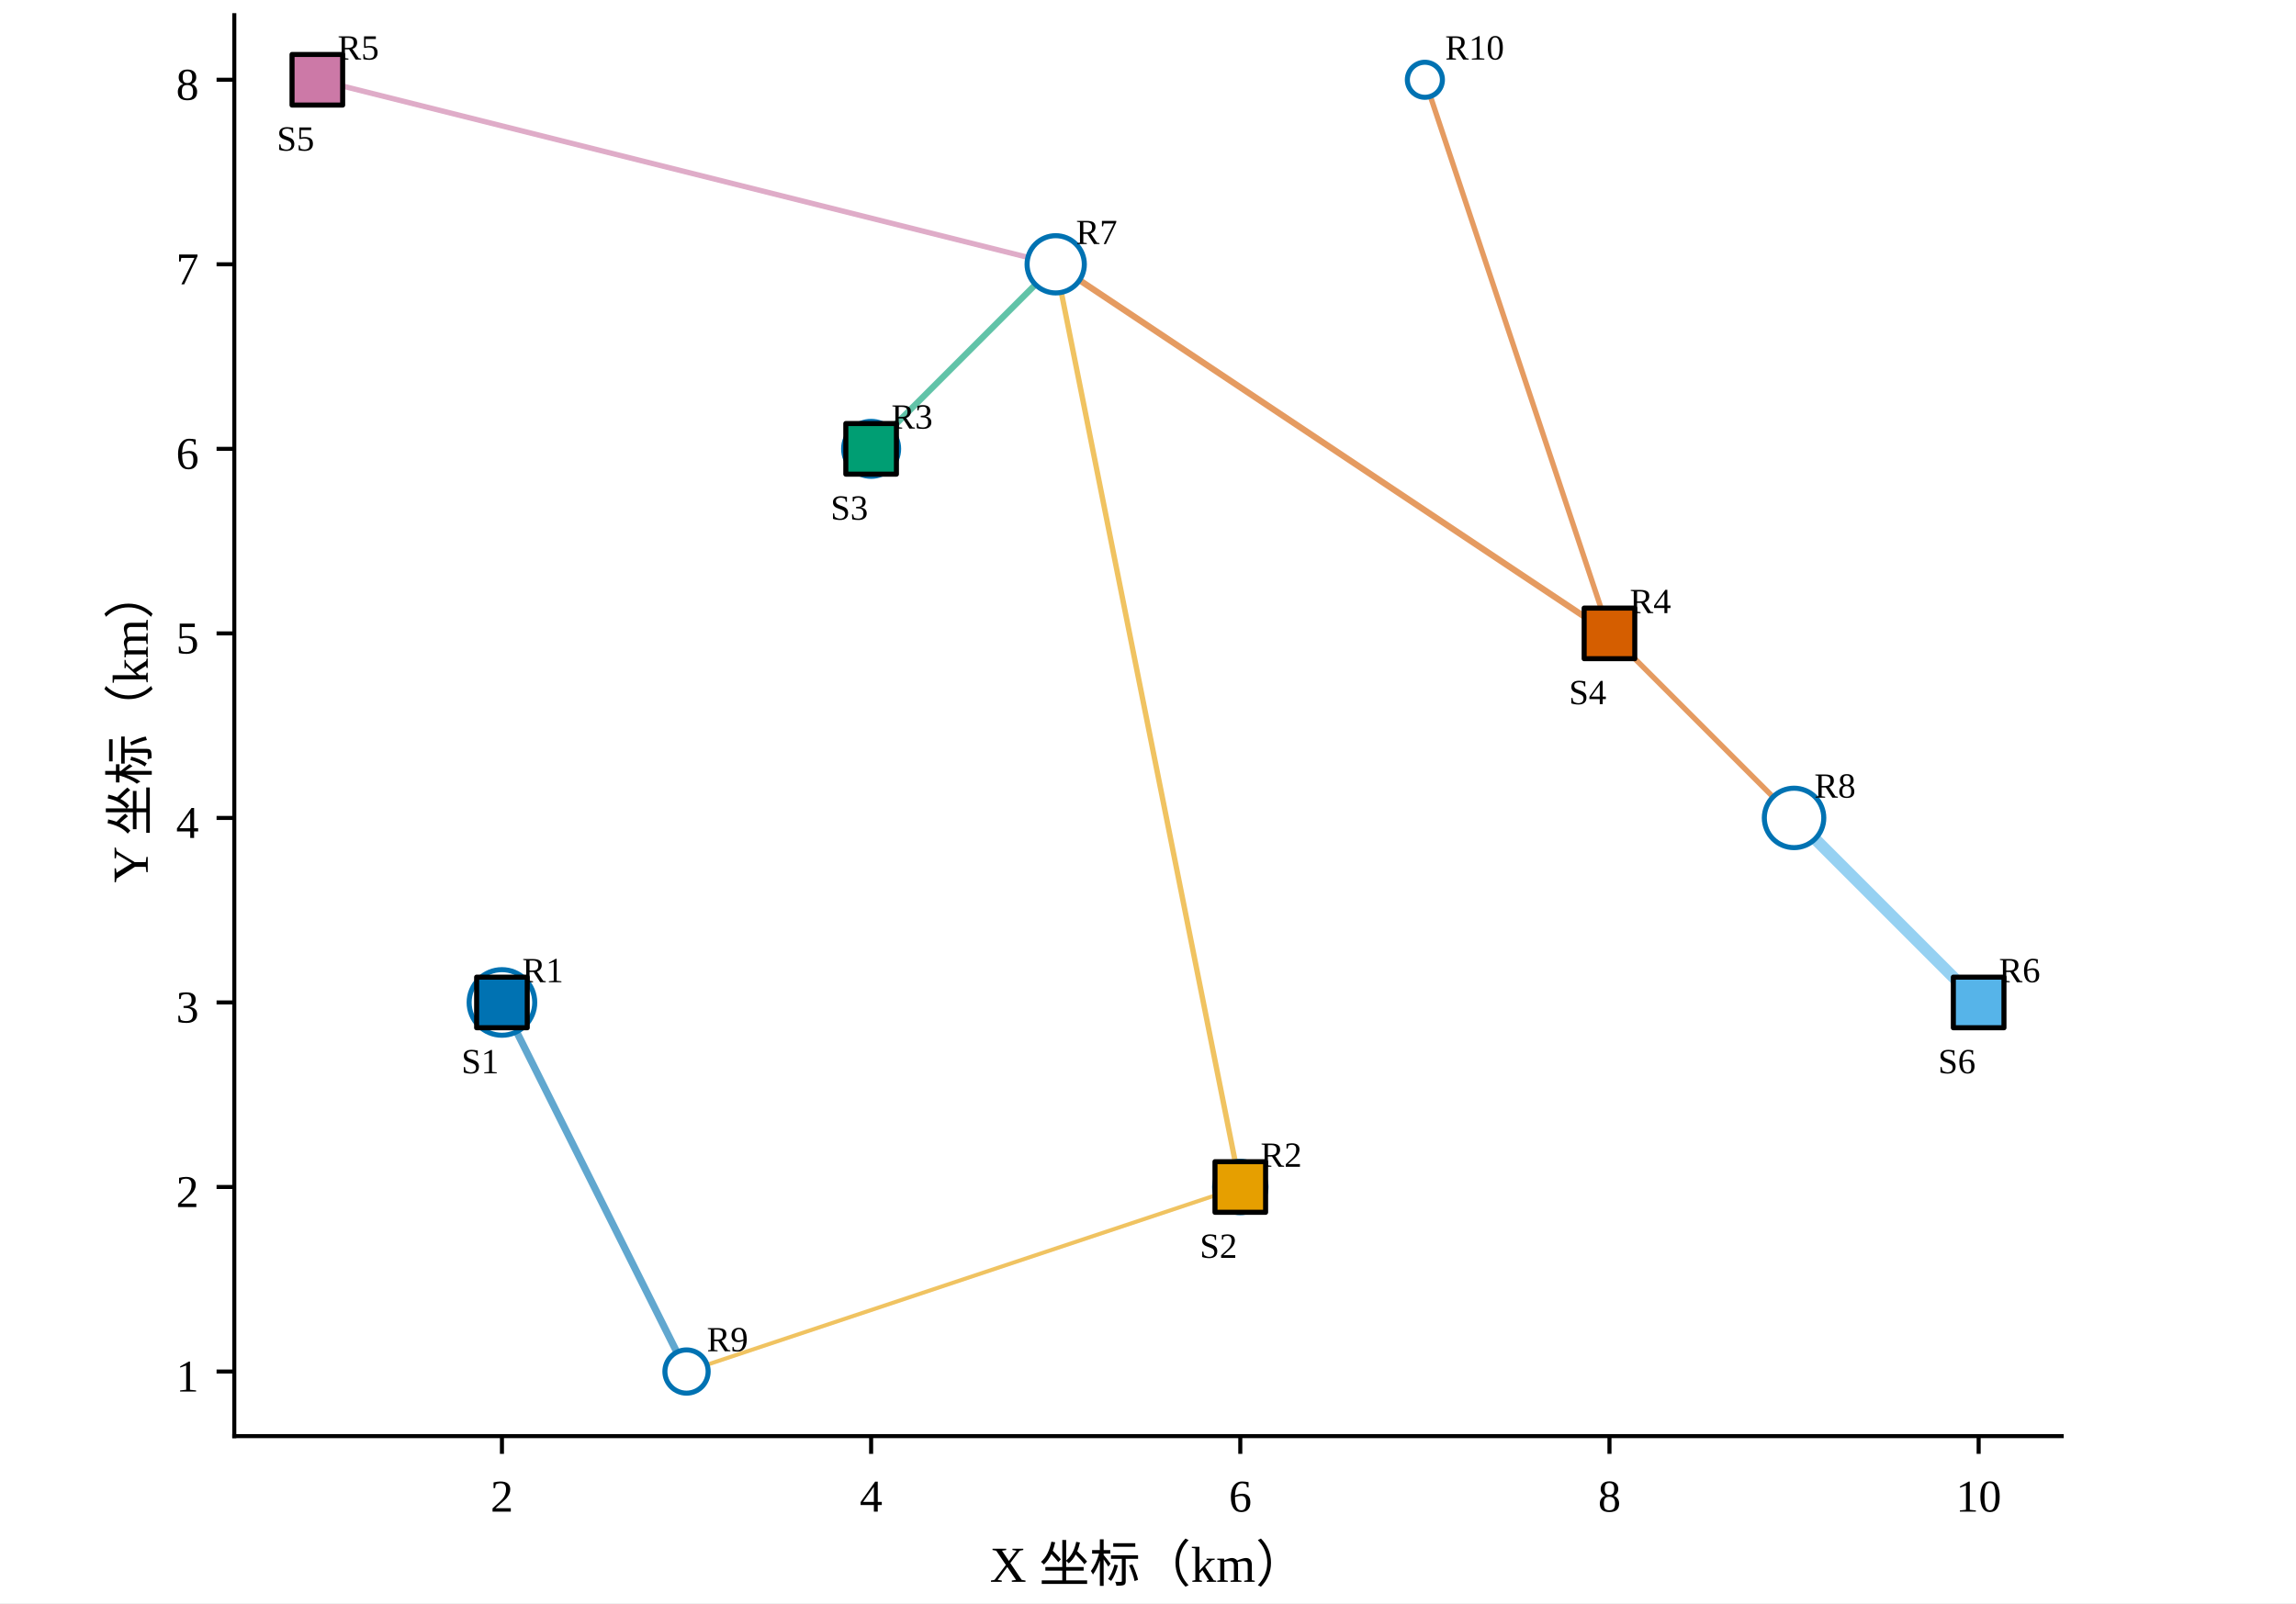
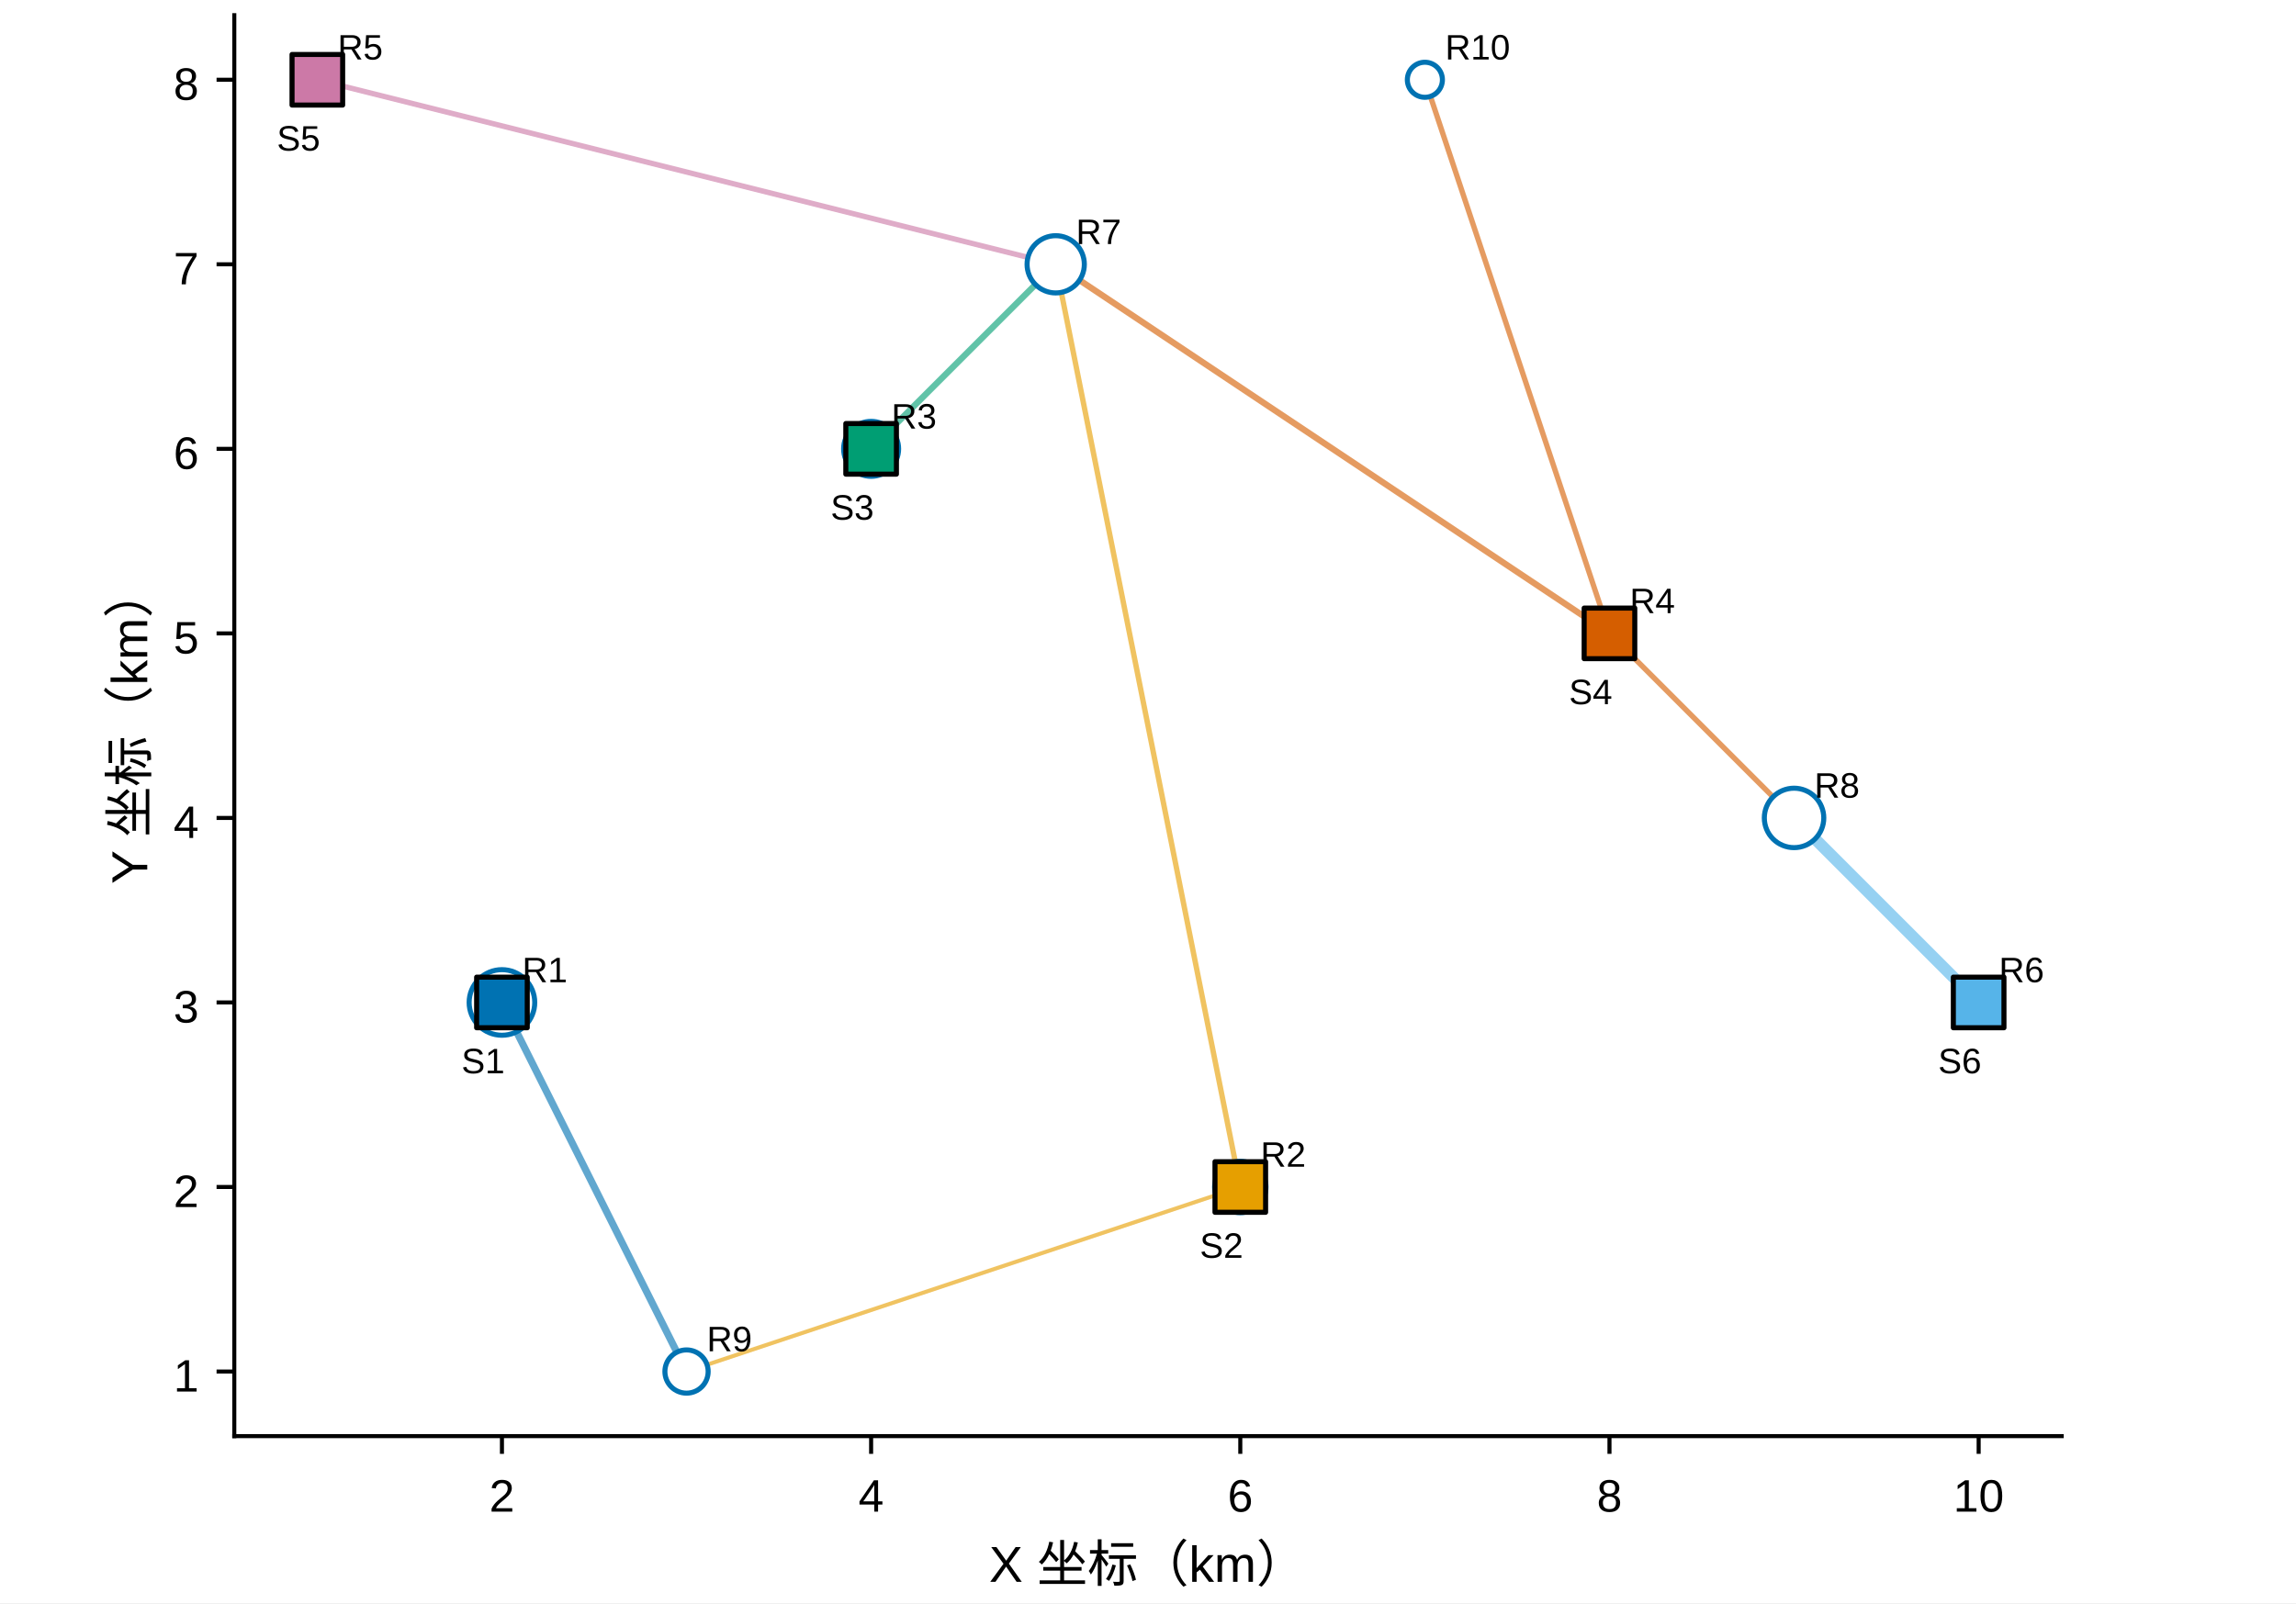
<svg xmlns="http://www.w3.org/2000/svg" xmlns:xlink="http://www.w3.org/1999/xlink" width="453.6pt" height="316.8pt" viewBox="0 0 453.6 316.8" version="1.1">
  <defs>
    <style type="text/css">*{stroke-linejoin: round; stroke-linecap: butt}</style>
  </defs>
  <g id="figure_1">
    <g id="patch_1">
-       <path d="M 0 316.8  L 453.6 316.8  L 453.6 0  L 0 0  z " style="fill: #ffffff" />
+       <path d="M 0 316.8 L 453.6 316.8 L 453.6 0 L 0 0 z " style="fill: #ffffff" />
    </g>
    <g id="axes_1">
      <g id="patch_2">
-         <path d="M 46.286 283.8  L 407.314 283.8  L 407.314 3  L 46.286 3  z " style="fill: #ffffff" />
+         <path d="M 46.286 283.8 L 407.314 283.8 L 407.314 3 L 46.286 3 z " style="fill: #ffffff" />
      </g>
      <g id="line2d_1">
-         <path d="M 99.164 198.101  L 99.164 198.101  " clip-path="url(#p0b78edf48e)" style="fill: none; stroke: #0072b2; stroke-opacity: 0.62; stroke-width: 3.22; stroke-linecap: square" />
+         <path d="M 99.164 198.101 L 99.164 198.101 " clip-path="url(#pc60d28d479)" style="fill: none; stroke: #0072b2; stroke-opacity: 0.62; stroke-width: 3.22; stroke-linecap: square" />
      </g>
      <g id="line2d_2">
-         <path d="M 245.034 234.569  L 245.034 234.569  " clip-path="url(#p0b78edf48e)" style="fill: none; stroke: #e69f00; stroke-opacity: 0.62; stroke-width: 2.05; stroke-linecap: square" />
+         <path d="M 245.034 234.569 L 245.034 234.569 " clip-path="url(#pc60d28d479)" style="fill: none; stroke: #e69f00; stroke-opacity: 0.62; stroke-width: 2.05; stroke-linecap: square" />
      </g>
      <g id="line2d_3">
-         <path d="M 172.099 88.699  L 172.099 88.699  " clip-path="url(#p0b78edf48e)" style="fill: none; stroke: #009e73; stroke-opacity: 0.62; stroke-width: 2.32; stroke-linecap: square" />
+         <path d="M 172.099 88.699 L 172.099 88.699 " clip-path="url(#pc60d28d479)" style="fill: none; stroke: #009e73; stroke-opacity: 0.62; stroke-width: 2.32; stroke-linecap: square" />
      </g>
      <g id="line2d_4">
-         <path d="M 317.969 125.166  L 317.969 125.166  " clip-path="url(#p0b78edf48e)" style="fill: none; stroke: #d55e00; stroke-opacity: 0.62; stroke-width: 1.6; stroke-linecap: square" />
+         <path d="M 317.969 125.166 L 317.969 125.166 " clip-path="url(#pc60d28d479)" style="fill: none; stroke: #d55e00; stroke-opacity: 0.62; stroke-width: 1.6; stroke-linecap: square" />
      </g>
      <g id="line2d_5">
-         <path d="M 62.696 15.764  L 62.696 15.764  " clip-path="url(#p0b78edf48e)" style="fill: none; stroke: #cc79a7; stroke-opacity: 0.62; stroke-width: 1.42; stroke-linecap: square" />
+         <path d="M 62.696 15.764 L 62.696 15.764 " clip-path="url(#pc60d28d479)" style="fill: none; stroke: #cc79a7; stroke-opacity: 0.62; stroke-width: 1.42; stroke-linecap: square" />
      </g>
      <g id="line2d_6">
-         <path d="M 390.904 198.101  L 390.904 198.101  " clip-path="url(#p0b78edf48e)" style="fill: none; stroke: #56b4e9; stroke-opacity: 0.62; stroke-width: 1.24; stroke-linecap: square" />
+         <path d="M 390.904 198.101 L 390.904 198.101 " clip-path="url(#pc60d28d479)" style="fill: none; stroke: #56b4e9; stroke-opacity: 0.62; stroke-width: 1.24; stroke-linecap: square" />
      </g>
      <g id="line2d_7">
-         <path d="M 208.566 52.231  L 245.034 234.569  " clip-path="url(#p0b78edf48e)" style="fill: none; stroke: #e69f00; stroke-opacity: 0.62; stroke-width: 1.06; stroke-linecap: square" />
+         <path d="M 208.566 52.231 L 245.034 234.569 " clip-path="url(#pc60d28d479)" style="fill: none; stroke: #e69f00; stroke-opacity: 0.62; stroke-width: 1.06; stroke-linecap: square" />
      </g>
      <g id="line2d_8">
-         <path d="M 208.566 52.231  L 172.099 88.699  " clip-path="url(#p0b78edf48e)" style="fill: none; stroke: #009e73; stroke-opacity: 0.62; stroke-width: 1.24; stroke-linecap: square" />
+         <path d="M 208.566 52.231 L 172.099 88.699 " clip-path="url(#pc60d28d479)" style="fill: none; stroke: #009e73; stroke-opacity: 0.62; stroke-width: 1.24; stroke-linecap: square" />
      </g>
      <g id="line2d_9">
-         <path d="M 208.566 52.231  L 317.969 125.166  " clip-path="url(#p0b78edf48e)" style="fill: none; stroke: #d55e00; stroke-opacity: 0.62; stroke-width: 1.24; stroke-linecap: square" />
+         <path d="M 208.566 52.231 L 317.969 125.166 " clip-path="url(#pc60d28d479)" style="fill: none; stroke: #d55e00; stroke-opacity: 0.62; stroke-width: 1.24; stroke-linecap: square" />
      </g>
      <g id="line2d_10">
-         <path d="M 208.566 52.231  L 62.696 15.764  " clip-path="url(#p0b78edf48e)" style="fill: none; stroke: #cc79a7; stroke-opacity: 0.62; stroke-width: 1.06; stroke-linecap: square" />
+         <path d="M 208.566 52.231 L 62.696 15.764 " clip-path="url(#pc60d28d479)" style="fill: none; stroke: #cc79a7; stroke-opacity: 0.62; stroke-width: 1.06; stroke-linecap: square" />
      </g>
      <g id="line2d_11">
-         <path d="M 354.436 161.634  L 317.969 125.166  " clip-path="url(#p0b78edf48e)" style="fill: none; stroke: #d55e00; stroke-opacity: 0.62; stroke-width: 1.06; stroke-linecap: square" />
+         <path d="M 354.436 161.634 L 317.969 125.166 " clip-path="url(#pc60d28d479)" style="fill: none; stroke: #d55e00; stroke-opacity: 0.62; stroke-width: 1.06; stroke-linecap: square" />
      </g>
      <g id="line2d_12">
-         <path d="M 354.436 161.634  L 390.904 198.101  " clip-path="url(#p0b78edf48e)" style="fill: none; stroke: #56b4e9; stroke-opacity: 0.62; stroke-width: 2.32; stroke-linecap: square" />
+         <path d="M 354.436 161.634 L 390.904 198.101 " clip-path="url(#pc60d28d479)" style="fill: none; stroke: #56b4e9; stroke-opacity: 0.62; stroke-width: 2.32; stroke-linecap: square" />
      </g>
      <g id="line2d_13">
-         <path d="M 135.631 271.036  L 99.164 198.101  " clip-path="url(#p0b78edf48e)" style="fill: none; stroke: #0072b2; stroke-opacity: 0.62; stroke-width: 1.42; stroke-linecap: square" />
+         <path d="M 135.631 271.036 L 99.164 198.101 " clip-path="url(#pc60d28d479)" style="fill: none; stroke: #0072b2; stroke-opacity: 0.62; stroke-width: 1.42; stroke-linecap: square" />
      </g>
      <g id="line2d_14">
-         <path d="M 135.631 271.036  L 245.034 234.569  " clip-path="url(#p0b78edf48e)" style="fill: none; stroke: #e69f00; stroke-opacity: 0.62; stroke-width: 0.79; stroke-linecap: square" />
+         <path d="M 135.631 271.036 L 245.034 234.569 " clip-path="url(#pc60d28d479)" style="fill: none; stroke: #e69f00; stroke-opacity: 0.62; stroke-width: 0.79; stroke-linecap: square" />
      </g>
      <g id="line2d_15">
-         <path d="M 281.501 15.764  L 317.969 125.166  " clip-path="url(#p0b78edf48e)" style="fill: none; stroke: #d55e00; stroke-opacity: 0.62; stroke-width: 1.06; stroke-linecap: square" />
+         <path d="M 281.501 15.764 L 317.969 125.166 " clip-path="url(#pc60d28d479)" style="fill: none; stroke: #d55e00; stroke-opacity: 0.62; stroke-width: 1.06; stroke-linecap: square" />
      </g>
      <g id="matplotlib.axis_1">
        <g id="xtick_1">
          <g id="line2d_16">
            <defs>
-               <path id="maab7c94662" d="M 0 0  L 0 3.5  " style="stroke: #000000; stroke-width: 0.8" />
+               <path id="m81594c91bd" d="M 0 0 L 0 3.5 " style="stroke: #000000; stroke-width: 0.8" />
            </defs>
            <g>
-               <use xlink:href="#maab7c94662" x="99.164" y="283.8" style="stroke: #000000; stroke-width: 0.8" />
+               <use xlink:href="#m81594c91bd" x="99.164" y="283.8" style="stroke: #000000; stroke-width: 0.8" />
            </g>
          </g>
          <g id="text_1">
-             <text style="font-size: 9px; font-family: 'Noto Serif SC', 'Times New Roman', 'Times', 'DejaVu Serif', serif; text-anchor: middle" x="99.164" y="298.72" transform="rotate(-0 99.16385 298.7198)">2</text>
+             <text style="font-size: 9px; font-family: 'Noto Sans SC', 'Arial', 'Helvetica', 'DejaVu Sans', sans-serif; text-anchor: middle" x="99.164" y="298.72" transform="rotate(-0 99.16385 298.7198)">2</text>
          </g>
        </g>
        <g id="xtick_2">
          <g id="line2d_17">
            <g>
-               <use xlink:href="#maab7c94662" x="172.099" y="283.8" style="stroke: #000000; stroke-width: 0.8" />
+               <use xlink:href="#m81594c91bd" x="172.099" y="283.8" style="stroke: #000000; stroke-width: 0.8" />
            </g>
          </g>
          <g id="text_2">
-             <text style="font-size: 9px; font-family: 'Noto Serif SC', 'Times New Roman', 'Times', 'DejaVu Serif', serif; text-anchor: middle" x="172.099" y="298.72" transform="rotate(-0 172.0988 298.7198)">4</text>
+             <text style="font-size: 9px; font-family: 'Noto Sans SC', 'Arial', 'Helvetica', 'DejaVu Sans', sans-serif; text-anchor: middle" x="172.099" y="298.72" transform="rotate(-0 172.0988 298.7198)">4</text>
          </g>
        </g>
        <g id="xtick_3">
          <g id="line2d_18">
            <g>
-               <use xlink:href="#maab7c94662" x="245.034" y="283.8" style="stroke: #000000; stroke-width: 0.8" />
+               <use xlink:href="#m81594c91bd" x="245.034" y="283.8" style="stroke: #000000; stroke-width: 0.8" />
            </g>
          </g>
          <g id="text_3">
-             <text style="font-size: 9px; font-family: 'Noto Serif SC', 'Times New Roman', 'Times', 'DejaVu Serif', serif; text-anchor: middle" x="245.034" y="298.72" transform="rotate(-0 245.0337 298.7198)">6</text>
+             <text style="font-size: 9px; font-family: 'Noto Sans SC', 'Arial', 'Helvetica', 'DejaVu Sans', sans-serif; text-anchor: middle" x="245.034" y="298.72" transform="rotate(-0 245.0337 298.7198)">6</text>
          </g>
        </g>
        <g id="xtick_4">
          <g id="line2d_19">
            <g>
-               <use xlink:href="#maab7c94662" x="317.969" y="283.8" style="stroke: #000000; stroke-width: 0.8" />
+               <use xlink:href="#m81594c91bd" x="317.969" y="283.8" style="stroke: #000000; stroke-width: 0.8" />
            </g>
          </g>
          <g id="text_4">
-             <text style="font-size: 9px; font-family: 'Noto Serif SC', 'Times New Roman', 'Times', 'DejaVu Serif', serif; text-anchor: middle" x="317.969" y="298.72" transform="rotate(-0 317.9687 298.7198)">8</text>
+             <text style="font-size: 9px; font-family: 'Noto Sans SC', 'Arial', 'Helvetica', 'DejaVu Sans', sans-serif; text-anchor: middle" x="317.969" y="298.72" transform="rotate(-0 317.9687 298.7198)">8</text>
          </g>
        </g>
        <g id="xtick_5">
          <g id="line2d_20">
            <g>
-               <use xlink:href="#maab7c94662" x="390.904" y="283.8" style="stroke: #000000; stroke-width: 0.8" />
+               <use xlink:href="#m81594c91bd" x="390.904" y="283.8" style="stroke: #000000; stroke-width: 0.8" />
            </g>
          </g>
          <g id="text_5">
-             <text style="font-size: 9px; font-family: 'Noto Serif SC', 'Times New Roman', 'Times', 'DejaVu Serif', serif; text-anchor: middle" x="390.904" y="298.72" transform="rotate(-0 390.9036 298.7198)">10</text>
+             <text style="font-size: 9px; font-family: 'Noto Sans SC', 'Arial', 'Helvetica', 'DejaVu Sans', sans-serif; text-anchor: middle" x="390.904" y="298.72" transform="rotate(-0 390.9036 298.7198)">10</text>
          </g>
        </g>
        <g id="text_6">
-           <text style="font-size: 10px; font-family: 'Noto Serif SC', 'Times New Roman', 'Times', 'DejaVu Serif', serif; text-anchor: middle" x="226.8" y="312.6" transform="rotate(-0 226.8 312.5998)">X 坐标（km）</text>
+           <text style="font-size: 10px; font-family: 'Noto Sans SC', 'Arial', 'Helvetica', 'DejaVu Sans', sans-serif; text-anchor: middle" x="226.8" y="312.6" transform="rotate(-0 226.8 312.5998)">X 坐标（km）</text>
        </g>
      </g>
      <g id="matplotlib.axis_2">
        <g id="ytick_1">
          <g id="line2d_21">
            <defs>
-               <path id="mabca5c8131" d="M 0 0  L -3.5 0  " style="stroke: #000000; stroke-width: 0.8" />
+               <path id="mf586df44e7" d="M 0 0 L -3.5 0 " style="stroke: #000000; stroke-width: 0.8" />
            </defs>
            <g>
-               <use xlink:href="#mabca5c8131" x="46.286" y="271.036" style="stroke: #000000; stroke-width: 0.8" />
+               <use xlink:href="#mf586df44e7" x="46.286" y="271.036" style="stroke: #000000; stroke-width: 0.8" />
            </g>
          </g>
          <g id="text_7">
-             <text style="font-size: 9px; font-family: 'Noto Serif SC', 'Times New Roman', 'Times', 'DejaVu Serif', serif; text-anchor: end" x="39.286" y="274.996" transform="rotate(-0 39.28602 274.9961)">1</text>
+             <text style="font-size: 9px; font-family: 'Noto Sans SC', 'Arial', 'Helvetica', 'DejaVu Sans', sans-serif; text-anchor: end" x="39.286" y="274.996" transform="rotate(-0 39.28602 274.9961)">1</text>
          </g>
        </g>
        <g id="ytick_2">
          <g id="line2d_22">
            <g>
-               <use xlink:href="#mabca5c8131" x="46.286" y="234.569" style="stroke: #000000; stroke-width: 0.8" />
+               <use xlink:href="#mf586df44e7" x="46.286" y="234.569" style="stroke: #000000; stroke-width: 0.8" />
            </g>
          </g>
          <g id="text_8">
-             <text style="font-size: 9px; font-family: 'Noto Serif SC', 'Times New Roman', 'Times', 'DejaVu Serif', serif; text-anchor: end" x="39.286" y="238.529" transform="rotate(-0 39.28602 238.5287)">2</text>
+             <text style="font-size: 9px; font-family: 'Noto Sans SC', 'Arial', 'Helvetica', 'DejaVu Sans', sans-serif; text-anchor: end" x="39.286" y="238.529" transform="rotate(-0 39.28602 238.5287)">2</text>
          </g>
        </g>
        <g id="ytick_3">
          <g id="line2d_23">
            <g>
-               <use xlink:href="#mabca5c8131" x="46.286" y="198.101" style="stroke: #000000; stroke-width: 0.8" />
+               <use xlink:href="#mf586df44e7" x="46.286" y="198.101" style="stroke: #000000; stroke-width: 0.8" />
            </g>
          </g>
          <g id="text_9">
-             <text style="font-size: 9px; font-family: 'Noto Serif SC', 'Times New Roman', 'Times', 'DejaVu Serif', serif; text-anchor: end" x="39.286" y="202.061" transform="rotate(-0 39.28602 202.0612)">3</text>
+             <text style="font-size: 9px; font-family: 'Noto Sans SC', 'Arial', 'Helvetica', 'DejaVu Sans', sans-serif; text-anchor: end" x="39.286" y="202.061" transform="rotate(-0 39.28602 202.0612)">3</text>
          </g>
        </g>
        <g id="ytick_4">
          <g id="line2d_24">
            <g>
-               <use xlink:href="#mabca5c8131" x="46.286" y="161.634" style="stroke: #000000; stroke-width: 0.8" />
+               <use xlink:href="#mf586df44e7" x="46.286" y="161.634" style="stroke: #000000; stroke-width: 0.8" />
            </g>
          </g>
          <g id="text_10">
-             <text style="font-size: 9px; font-family: 'Noto Serif SC', 'Times New Roman', 'Times', 'DejaVu Serif', serif; text-anchor: end" x="39.286" y="165.594" transform="rotate(-0 39.28602 165.5937)">4</text>
+             <text style="font-size: 9px; font-family: 'Noto Sans SC', 'Arial', 'Helvetica', 'DejaVu Sans', sans-serif; text-anchor: end" x="39.286" y="165.594" transform="rotate(-0 39.28602 165.5937)">4</text>
          </g>
        </g>
        <g id="ytick_5">
          <g id="line2d_25">
            <g>
-               <use xlink:href="#mabca5c8131" x="46.286" y="125.166" style="stroke: #000000; stroke-width: 0.8" />
+               <use xlink:href="#mf586df44e7" x="46.286" y="125.166" style="stroke: #000000; stroke-width: 0.8" />
            </g>
          </g>
          <g id="text_11">
-             <text style="font-size: 9px; font-family: 'Noto Serif SC', 'Times New Roman', 'Times', 'DejaVu Serif', serif; text-anchor: end" x="39.286" y="129.126" transform="rotate(-0 39.28602 129.1263)">5</text>
+             <text style="font-size: 9px; font-family: 'Noto Sans SC', 'Arial', 'Helvetica', 'DejaVu Sans', sans-serif; text-anchor: end" x="39.286" y="129.126" transform="rotate(-0 39.28602 129.1263)">5</text>
          </g>
        </g>
        <g id="ytick_6">
          <g id="line2d_26">
            <g>
-               <use xlink:href="#mabca5c8131" x="46.286" y="88.699" style="stroke: #000000; stroke-width: 0.8" />
+               <use xlink:href="#mf586df44e7" x="46.286" y="88.699" style="stroke: #000000; stroke-width: 0.8" />
            </g>
          </g>
          <g id="text_12">
-             <text style="font-size: 9px; font-family: 'Noto Serif SC', 'Times New Roman', 'Times', 'DejaVu Serif', serif; text-anchor: end" x="39.286" y="92.659" transform="rotate(-0 39.28602 92.65879)">6</text>
+             <text style="font-size: 9px; font-family: 'Noto Sans SC', 'Arial', 'Helvetica', 'DejaVu Sans', sans-serif; text-anchor: end" x="39.286" y="92.659" transform="rotate(-0 39.28602 92.65879)">6</text>
          </g>
        </g>
        <g id="ytick_7">
          <g id="line2d_27">
            <g>
-               <use xlink:href="#mabca5c8131" x="46.286" y="52.231" style="stroke: #000000; stroke-width: 0.8" />
+               <use xlink:href="#mf586df44e7" x="46.286" y="52.231" style="stroke: #000000; stroke-width: 0.8" />
            </g>
          </g>
          <g id="text_13">
-             <text style="font-size: 9px; font-family: 'Noto Serif SC', 'Times New Roman', 'Times', 'DejaVu Serif', serif; text-anchor: end" x="39.286" y="56.191" transform="rotate(-0 39.28602 56.19132)">7</text>
+             <text style="font-size: 9px; font-family: 'Noto Sans SC', 'Arial', 'Helvetica', 'DejaVu Sans', sans-serif; text-anchor: end" x="39.286" y="56.191" transform="rotate(-0 39.28602 56.19132)">7</text>
          </g>
        </g>
        <g id="ytick_8">
          <g id="line2d_28">
            <g>
-               <use xlink:href="#mabca5c8131" x="46.286" y="15.764" style="stroke: #000000; stroke-width: 0.8" />
+               <use xlink:href="#mf586df44e7" x="46.286" y="15.764" style="stroke: #000000; stroke-width: 0.8" />
            </g>
          </g>
          <g id="text_14">
-             <text style="font-size: 9px; font-family: 'Noto Serif SC', 'Times New Roman', 'Times', 'DejaVu Serif', serif; text-anchor: end" x="39.286" y="19.724" transform="rotate(-0 39.28602 19.72386)">8</text>
+             <text style="font-size: 9px; font-family: 'Noto Sans SC', 'Arial', 'Helvetica', 'DejaVu Sans', sans-serif; text-anchor: end" x="39.286" y="19.724" transform="rotate(-0 39.28602 19.72386)">8</text>
          </g>
        </g>
        <g id="text_15">
-           <text style="font-size: 10px; font-family: 'Noto Serif SC', 'Times New Roman', 'Times', 'DejaVu Serif', serif; text-anchor: middle" x="29.189" y="143.4" transform="rotate(-90 29.18946 143.4)">Y 坐标（km）</text>
+           <text style="font-size: 10px; font-family: 'Noto Sans SC', 'Arial', 'Helvetica', 'DejaVu Sans', sans-serif; text-anchor: middle" x="29.091" y="143.4" transform="rotate(-90 29.09102 143.4)">Y 坐标（km）</text>
        </g>
      </g>
      <g id="patch_3">
-         <path d="M 46.286 283.8  L 46.286 3  " style="fill: none; stroke: #000000; stroke-width: 0.8; stroke-linejoin: miter; stroke-linecap: square" />
+         <path d="M 46.286 283.8 L 46.286 3 " style="fill: none; stroke: #000000; stroke-width: 0.8; stroke-linejoin: miter; stroke-linecap: square" />
      </g>
      <g id="patch_4">
-         <path d="M 46.286 283.8  L 407.314 283.8  " style="fill: none; stroke: #000000; stroke-width: 0.8; stroke-linejoin: miter; stroke-linecap: square" />
+         <path d="M 46.286 283.8 L 407.314 283.8 " style="fill: none; stroke: #000000; stroke-width: 0.8; stroke-linejoin: miter; stroke-linecap: square" />
      </g>
      <g id="PathCollection_1">
-         <path d="M 99.164 204.582  C 100.883 204.582 102.531 203.899 103.746 202.684  C 104.962 201.468 105.645 199.82 105.645 198.101  C 105.645 196.382 104.962 194.734 103.746 193.519  C 102.531 192.303 100.883 191.62 99.164 191.62  C 97.445 191.62 95.797 192.303 94.581 193.519  C 93.366 194.734 92.683 196.382 92.683 198.101  C 92.683 199.82 93.366 201.468 94.581 202.684  C 95.797 203.899 97.445 204.582 99.164 204.582  z " clip-path="url(#p0b78edf48e)" style="fill: #ffffff; stroke: #0072b2" />
-         <path d="M 245.034 239.643  C 246.379 239.643 247.67 239.108 248.622 238.157  C 249.574 237.205 250.108 235.914 250.108 234.569  C 250.108 233.223 249.574 231.932 248.622 230.981  C 247.67 230.029 246.379 229.494 245.034 229.494  C 243.688 229.494 242.397 230.029 241.446 230.981  C 240.494 231.932 239.959 233.223 239.959 234.569  C 239.959 235.914 240.494 237.205 241.446 238.157  C 242.397 239.108 243.688 239.643 245.034 239.643  z " clip-path="url(#p0b78edf48e)" style="fill: #ffffff; stroke: #0072b2" />
-         <path d="M 172.099 94.13  C 173.539 94.13 174.921 93.558 175.939 92.539  C 176.958 91.521 177.53 90.139 177.53 88.699  C 177.53 87.258 176.958 85.877 175.939 84.858  C 174.921 83.84 173.539 83.267 172.099 83.267  C 170.658 83.267 169.277 83.84 168.258 84.858  C 167.24 85.877 166.667 87.258 166.667 88.699  C 166.667 90.139 167.24 91.521 168.258 92.539  C 169.277 93.558 170.658 94.13 172.099 94.13  z " clip-path="url(#p0b78edf48e)" style="fill: #ffffff; stroke: #0072b2" />
-         <path d="M 317.969 129.582  C 319.14 129.582 320.263 129.117 321.091 128.289  C 321.919 127.461 322.385 126.337 322.385 125.166  C 322.385 123.995 321.919 122.872 321.091 122.044  C 320.263 121.216 319.14 120.75 317.969 120.75  C 316.798 120.75 315.674 121.216 314.846 122.044  C 314.018 122.872 313.553 123.995 313.553 125.166  C 313.553 126.337 314.018 127.461 314.846 128.289  C 315.674 129.117 316.798 129.582 317.969 129.582  z " clip-path="url(#p0b78edf48e)" style="fill: #ffffff; stroke: #0072b2" />
-         <path d="M 62.696 19.887  C 63.79 19.887 64.839 19.453 65.612 18.679  C 66.385 17.906 66.819 16.857 66.819 15.764  C 66.819 14.67 66.385 13.622 65.612 12.848  C 64.839 12.075 63.79 11.641 62.696 11.641  C 61.603 11.641 60.554 12.075 59.781 12.848  C 59.008 13.622 58.573 14.67 58.573 15.764  C 58.573 16.857 59.008 17.906 59.781 18.679  C 60.554 19.453 61.603 19.887 62.696 19.887  z " clip-path="url(#p0b78edf48e)" style="fill: #ffffff; stroke: #0072b2" />
-         <path d="M 390.904 201.909  C 391.913 201.909 392.882 201.508 393.596 200.794  C 394.31 200.08 394.712 199.111 394.712 198.101  C 394.712 197.091 394.31 196.123 393.596 195.409  C 392.882 194.695 391.913 194.293 390.904 194.293  C 389.894 194.293 388.925 194.695 388.211 195.409  C 387.497 196.123 387.096 197.091 387.096 198.101  C 387.096 199.111 387.497 200.08 388.211 200.794  C 388.925 201.508 389.894 201.909 390.904 201.909  z " clip-path="url(#p0b78edf48e)" style="fill: #ffffff; stroke: #0072b2" />
-         <path d="M 208.566 57.888  C 210.066 57.888 211.505 57.292 212.566 56.231  C 213.627 55.171 214.223 53.732 214.223 52.231  C 214.223 50.731 213.627 49.292 212.566 48.231  C 211.505 47.171 210.066 46.574 208.566 46.574  C 207.066 46.574 205.627 47.171 204.566 48.231  C 203.505 49.292 202.909 50.731 202.909 52.231  C 202.909 53.732 203.505 55.171 204.566 56.231  C 205.627 57.292 207.066 57.888 208.566 57.888  z " clip-path="url(#p0b78edf48e)" style="fill: #ffffff; stroke: #0072b2" />
-         <path d="M 354.436 167.507  C 355.994 167.507 357.488 166.889 358.589 165.787  C 359.691 164.686 360.31 163.191 360.31 161.634  C 360.31 160.076 359.691 158.582 358.589 157.48  C 357.488 156.379 355.994 155.76 354.436 155.76  C 352.878 155.76 351.384 156.379 350.283 157.48  C 349.181 158.582 348.562 160.076 348.562 161.634  C 348.562 163.191 349.181 164.686 350.283 165.787  C 351.384 166.889 352.878 167.507 354.436 167.507  z " clip-path="url(#p0b78edf48e)" style="fill: #ffffff; stroke: #0072b2" />
-         <path d="M 135.631 275.308  C 136.764 275.308 137.851 274.858 138.652 274.057  C 139.453 273.256 139.903 272.169 139.903 271.036  C 139.903 269.903 139.453 268.816 138.652 268.015  C 137.851 267.214 136.764 266.764 135.631 266.764  C 134.498 266.764 133.412 267.214 132.611 268.015  C 131.809 268.816 131.359 269.903 131.359 271.036  C 131.359 272.169 131.809 273.256 132.611 274.057  C 133.412 274.858 134.498 275.308 135.631 275.308  z " clip-path="url(#p0b78edf48e)" style="fill: #ffffff; stroke: #0072b2" />
-         <path d="M 281.501 19.228  C 282.42 19.228 283.301 18.863 283.951 18.213  C 284.6 17.564 284.965 16.683 284.965 15.764  C 284.965 14.845 284.6 13.964 283.951 13.314  C 283.301 12.665 282.42 12.3 281.501 12.3  C 280.583 12.3 279.701 12.665 279.052 13.314  C 278.402 13.964 278.037 14.845 278.037 15.764  C 278.037 16.683 278.402 17.564 279.052 18.213  C 279.701 18.863 280.583 19.228 281.501 19.228  z " clip-path="url(#p0b78edf48e)" style="fill: #ffffff; stroke: #0072b2" />
+         <path d="M 99.164 204.582 C 100.883 204.582 102.531 203.899 103.746 202.684 C 104.962 201.468 105.645 199.82 105.645 198.101 C 105.645 196.382 104.962 194.734 103.746 193.519 C 102.531 192.303 100.883 191.62 99.164 191.62 C 97.445 191.62 95.797 192.303 94.581 193.519 C 93.366 194.734 92.683 196.382 92.683 198.101 C 92.683 199.82 93.366 201.468 94.581 202.684 C 95.797 203.899 97.445 204.582 99.164 204.582 z " clip-path="url(#pc60d28d479)" style="fill: #ffffff; stroke: #0072b2" />
+         <path d="M 245.034 239.643 C 246.379 239.643 247.67 239.108 248.622 238.157 C 249.574 237.205 250.108 235.914 250.108 234.569 C 250.108 233.223 249.574 231.932 248.622 230.981 C 247.67 230.029 246.379 229.494 245.034 229.494 C 243.688 229.494 242.397 230.029 241.446 230.981 C 240.494 231.932 239.959 233.223 239.959 234.569 C 239.959 235.914 240.494 237.205 241.446 238.157 C 242.397 239.108 243.688 239.643 245.034 239.643 z " clip-path="url(#pc60d28d479)" style="fill: #ffffff; stroke: #0072b2" />
+         <path d="M 172.099 94.13 C 173.539 94.13 174.921 93.558 175.939 92.539 C 176.958 91.521 177.53 90.139 177.53 88.699 C 177.53 87.258 176.958 85.877 175.939 84.858 C 174.921 83.84 173.539 83.267 172.099 83.267 C 170.658 83.267 169.277 83.84 168.258 84.858 C 167.24 85.877 166.667 87.258 166.667 88.699 C 166.667 90.139 167.24 91.521 168.258 92.539 C 169.277 93.558 170.658 94.13 172.099 94.13 z " clip-path="url(#pc60d28d479)" style="fill: #ffffff; stroke: #0072b2" />
+         <path d="M 317.969 129.582 C 319.14 129.582 320.263 129.117 321.091 128.289 C 321.919 127.461 322.385 126.337 322.385 125.166 C 322.385 123.995 321.919 122.872 321.091 122.044 C 320.263 121.216 319.14 120.75 317.969 120.75 C 316.798 120.75 315.674 121.216 314.846 122.044 C 314.018 122.872 313.553 123.995 313.553 125.166 C 313.553 126.337 314.018 127.461 314.846 128.289 C 315.674 129.117 316.798 129.582 317.969 129.582 z " clip-path="url(#pc60d28d479)" style="fill: #ffffff; stroke: #0072b2" />
+         <path d="M 62.696 19.887 C 63.79 19.887 64.839 19.453 65.612 18.679 C 66.385 17.906 66.819 16.857 66.819 15.764 C 66.819 14.67 66.385 13.622 65.612 12.848 C 64.839 12.075 63.79 11.641 62.696 11.641 C 61.603 11.641 60.554 12.075 59.781 12.848 C 59.008 13.622 58.573 14.67 58.573 15.764 C 58.573 16.857 59.008 17.906 59.781 18.679 C 60.554 19.453 61.603 19.887 62.696 19.887 z " clip-path="url(#pc60d28d479)" style="fill: #ffffff; stroke: #0072b2" />
+         <path d="M 390.904 201.909 C 391.913 201.909 392.882 201.508 393.596 200.794 C 394.31 200.08 394.712 199.111 394.712 198.101 C 394.712 197.091 394.31 196.123 393.596 195.409 C 392.882 194.695 391.913 194.293 390.904 194.293 C 389.894 194.293 388.925 194.695 388.211 195.409 C 387.497 196.123 387.096 197.091 387.096 198.101 C 387.096 199.111 387.497 200.08 388.211 200.794 C 388.925 201.508 389.894 201.909 390.904 201.909 z " clip-path="url(#pc60d28d479)" style="fill: #ffffff; stroke: #0072b2" />
+         <path d="M 208.566 57.888 C 210.066 57.888 211.505 57.292 212.566 56.231 C 213.627 55.171 214.223 53.732 214.223 52.231 C 214.223 50.731 213.627 49.292 212.566 48.231 C 211.505 47.171 210.066 46.574 208.566 46.574 C 207.066 46.574 205.627 47.171 204.566 48.231 C 203.505 49.292 202.909 50.731 202.909 52.231 C 202.909 53.732 203.505 55.171 204.566 56.231 C 205.627 57.292 207.066 57.888 208.566 57.888 z " clip-path="url(#pc60d28d479)" style="fill: #ffffff; stroke: #0072b2" />
+         <path d="M 354.436 167.507 C 355.994 167.507 357.488 166.889 358.589 165.787 C 359.691 164.686 360.31 163.191 360.31 161.634 C 360.31 160.076 359.691 158.582 358.589 157.48 C 357.488 156.379 355.994 155.76 354.436 155.76 C 352.878 155.76 351.384 156.379 350.283 157.48 C 349.181 158.582 348.562 160.076 348.562 161.634 C 348.562 163.191 349.181 164.686 350.283 165.787 C 351.384 166.889 352.878 167.507 354.436 167.507 z " clip-path="url(#pc60d28d479)" style="fill: #ffffff; stroke: #0072b2" />
+         <path d="M 135.631 275.308 C 136.764 275.308 137.851 274.858 138.652 274.057 C 139.453 273.256 139.903 272.169 139.903 271.036 C 139.903 269.903 139.453 268.816 138.652 268.015 C 137.851 267.214 136.764 266.764 135.631 266.764 C 134.498 266.764 133.412 267.214 132.611 268.015 C 131.809 268.816 131.359 269.903 131.359 271.036 C 131.359 272.169 131.809 273.256 132.611 274.057 C 133.412 274.858 134.498 275.308 135.631 275.308 z " clip-path="url(#pc60d28d479)" style="fill: #ffffff; stroke: #0072b2" />
+         <path d="M 281.501 19.228 C 282.42 19.228 283.301 18.863 283.951 18.213 C 284.6 17.564 284.965 16.683 284.965 15.764 C 284.965 14.845 284.6 13.964 283.951 13.314 C 283.301 12.665 282.42 12.3 281.501 12.3 C 280.583 12.3 279.701 12.665 279.052 13.314 C 278.402 13.964 278.037 14.845 278.037 15.764 C 278.037 16.683 278.402 17.564 279.052 18.213 C 279.701 18.863 280.583 19.228 281.501 19.228 z " clip-path="url(#pc60d28d479)" style="fill: #ffffff; stroke: #0072b2" />
      </g>
      <g id="text_16">
-         <text style="font-size: 7px; font-family: 'Noto Serif SC', 'Times New Roman', 'Times', 'DejaVu Serif', serif; text-anchor: start" x="103.164" y="194.101" transform="rotate(-0 103.1639 194.1012)">R1</text>
+         <text style="font-size: 7px; font-family: 'Noto Sans SC', 'Arial', 'Helvetica', 'DejaVu Sans', sans-serif; text-anchor: start" x="103.164" y="194.101" transform="rotate(-0 103.1639 194.1012)">R1</text>
      </g>
      <g id="text_17">
-         <text style="font-size: 7px; font-family: 'Noto Serif SC', 'Times New Roman', 'Times', 'DejaVu Serif', serif; text-anchor: start" x="249.034" y="230.569" transform="rotate(-0 249.0337 230.5687)">R2</text>
+         <text style="font-size: 7px; font-family: 'Noto Sans SC', 'Arial', 'Helvetica', 'DejaVu Sans', sans-serif; text-anchor: start" x="249.034" y="230.569" transform="rotate(-0 249.0337 230.5687)">R2</text>
      </g>
      <g id="text_18">
-         <text style="font-size: 7px; font-family: 'Noto Serif SC', 'Times New Roman', 'Times', 'DejaVu Serif', serif; text-anchor: start" x="176.099" y="84.699" transform="rotate(-0 176.0988 84.6988)">R3</text>
+         <text style="font-size: 7px; font-family: 'Noto Sans SC', 'Arial', 'Helvetica', 'DejaVu Sans', sans-serif; text-anchor: start" x="176.099" y="84.699" transform="rotate(-0 176.0988 84.6988)">R3</text>
      </g>
      <g id="text_19">
-         <text style="font-size: 7px; font-family: 'Noto Serif SC', 'Times New Roman', 'Times', 'DejaVu Serif', serif; text-anchor: start" x="321.969" y="121.166" transform="rotate(-0 321.9687 121.1663)">R4</text>
+         <text style="font-size: 7px; font-family: 'Noto Sans SC', 'Arial', 'Helvetica', 'DejaVu Sans', sans-serif; text-anchor: start" x="321.969" y="121.166" transform="rotate(-0 321.9687 121.1663)">R4</text>
      </g>
      <g id="text_20">
-         <text style="font-size: 7px; font-family: 'Noto Serif SC', 'Times New Roman', 'Times', 'DejaVu Serif', serif; text-anchor: start" x="66.696" y="11.764" transform="rotate(-0 66.69638 11.76385)">R5</text>
+         <text style="font-size: 7px; font-family: 'Noto Sans SC', 'Arial', 'Helvetica', 'DejaVu Sans', sans-serif; text-anchor: start" x="66.696" y="11.764" transform="rotate(-0 66.69638 11.76385)">R5</text>
      </g>
      <g id="text_21">
-         <text style="font-size: 7px; font-family: 'Noto Serif SC', 'Times New Roman', 'Times', 'DejaVu Serif', serif; text-anchor: start" x="394.904" y="194.101" transform="rotate(-0 394.9036 194.1012)">R6</text>
+         <text style="font-size: 7px; font-family: 'Noto Sans SC', 'Arial', 'Helvetica', 'DejaVu Sans', sans-serif; text-anchor: start" x="394.904" y="194.101" transform="rotate(-0 394.9036 194.1012)">R6</text>
      </g>
      <g id="text_22">
-         <text style="font-size: 7px; font-family: 'Noto Serif SC', 'Times New Roman', 'Times', 'DejaVu Serif', serif; text-anchor: start" x="212.566" y="48.231" transform="rotate(-0 212.5663 48.23132)">R7</text>
+         <text style="font-size: 7px; font-family: 'Noto Sans SC', 'Arial', 'Helvetica', 'DejaVu Sans', sans-serif; text-anchor: start" x="212.566" y="48.231" transform="rotate(-0 212.5663 48.23132)">R7</text>
      </g>
      <g id="text_23">
-         <text style="font-size: 7px; font-family: 'Noto Serif SC', 'Times New Roman', 'Times', 'DejaVu Serif', serif; text-anchor: start" x="358.436" y="157.634" transform="rotate(-0 358.4361 157.6337)">R8</text>
+         <text style="font-size: 7px; font-family: 'Noto Sans SC', 'Arial', 'Helvetica', 'DejaVu Sans', sans-serif; text-anchor: start" x="358.436" y="157.634" transform="rotate(-0 358.4361 157.6337)">R8</text>
      </g>
      <g id="text_24">
-         <text style="font-size: 7px; font-family: 'Noto Serif SC', 'Times New Roman', 'Times', 'DejaVu Serif', serif; text-anchor: start" x="139.631" y="267.036" transform="rotate(-0 139.6313 267.0361)">R9</text>
+         <text style="font-size: 7px; font-family: 'Noto Sans SC', 'Arial', 'Helvetica', 'DejaVu Sans', sans-serif; text-anchor: start" x="139.631" y="267.036" transform="rotate(-0 139.6313 267.0361)">R9</text>
      </g>
      <g id="text_25">
-         <text style="font-size: 7px; font-family: 'Noto Serif SC', 'Times New Roman', 'Times', 'DejaVu Serif', serif; text-anchor: start" x="285.501" y="11.764" transform="rotate(-0 285.5012 11.76385)">R10</text>
+         <text style="font-size: 7px; font-family: 'Noto Sans SC', 'Arial', 'Helvetica', 'DejaVu Sans', sans-serif; text-anchor: start" x="285.501" y="11.764" transform="rotate(-0 285.5012 11.76385)">R10</text>
      </g>
      <g id="text_26">
-         <text style="font-size: 7px; font-family: 'Noto Serif SC', 'Times New Roman', 'Times', 'DejaVu Serif', serif; text-anchor: start" x="91.164" y="212.101" transform="rotate(-0 91.16385 212.1012)">S1</text>
+         <text style="font-size: 7px; font-family: 'Noto Sans SC', 'Arial', 'Helvetica', 'DejaVu Sans', sans-serif; text-anchor: start" x="91.164" y="212.101" transform="rotate(-0 91.16385 212.1012)">S1</text>
      </g>
      <g id="text_27">
-         <text style="font-size: 7px; font-family: 'Noto Serif SC', 'Times New Roman', 'Times', 'DejaVu Serif', serif; text-anchor: start" x="237.034" y="248.569" transform="rotate(-0 237.0337 248.5687)">S2</text>
+         <text style="font-size: 7px; font-family: 'Noto Sans SC', 'Arial', 'Helvetica', 'DejaVu Sans', sans-serif; text-anchor: start" x="237.034" y="248.569" transform="rotate(-0 237.0337 248.5687)">S2</text>
      </g>
      <g id="text_28">
-         <text style="font-size: 7px; font-family: 'Noto Serif SC', 'Times New Roman', 'Times', 'DejaVu Serif', serif; text-anchor: start" x="164.099" y="102.699" transform="rotate(-0 164.0988 102.6988)">S3</text>
+         <text style="font-size: 7px; font-family: 'Noto Sans SC', 'Arial', 'Helvetica', 'DejaVu Sans', sans-serif; text-anchor: start" x="164.099" y="102.699" transform="rotate(-0 164.0988 102.6988)">S3</text>
      </g>
      <g id="text_29">
-         <text style="font-size: 7px; font-family: 'Noto Serif SC', 'Times New Roman', 'Times', 'DejaVu Serif', serif; text-anchor: start" x="309.969" y="139.166" transform="rotate(-0 309.9687 139.1663)">S4</text>
+         <text style="font-size: 7px; font-family: 'Noto Sans SC', 'Arial', 'Helvetica', 'DejaVu Sans', sans-serif; text-anchor: start" x="309.969" y="139.166" transform="rotate(-0 309.9687 139.1663)">S4</text>
      </g>
      <g id="text_30">
-         <text style="font-size: 7px; font-family: 'Noto Serif SC', 'Times New Roman', 'Times', 'DejaVu Serif', serif; text-anchor: start" x="54.696" y="29.764" transform="rotate(-0 54.69638 29.76385)">S5</text>
+         <text style="font-size: 7px; font-family: 'Noto Sans SC', 'Arial', 'Helvetica', 'DejaVu Sans', sans-serif; text-anchor: start" x="54.696" y="29.764" transform="rotate(-0 54.69638 29.76385)">S5</text>
      </g>
      <g id="text_31">
-         <text style="font-size: 7px; font-family: 'Noto Serif SC', 'Times New Roman', 'Times', 'DejaVu Serif', serif; text-anchor: start" x="382.904" y="212.101" transform="rotate(-0 382.9036 212.1012)">S6</text>
+         <text style="font-size: 7px; font-family: 'Noto Sans SC', 'Arial', 'Helvetica', 'DejaVu Sans', sans-serif; text-anchor: start" x="382.904" y="212.101" transform="rotate(-0 382.9036 212.1012)">S6</text>
      </g>
      <g id="PathCollection_2">
-         <path d="M 94.164 203.101  L 104.164 203.101  L 104.164 193.101  L 94.164 193.101  z " clip-path="url(#p0b78edf48e)" style="fill: #0072b2; stroke: #000000" />
-         <path d="M 240.034 239.569  L 250.034 239.569  L 250.034 229.569  L 240.034 229.569  z " clip-path="url(#p0b78edf48e)" style="fill: #e69f00; stroke: #000000" />
-         <path d="M 167.099 93.699  L 177.099 93.699  L 177.099 83.699  L 167.099 83.699  z " clip-path="url(#p0b78edf48e)" style="fill: #009e73; stroke: #000000" />
-         <path d="M 312.969 130.166  L 322.969 130.166  L 322.969 120.166  L 312.969 120.166  z " clip-path="url(#p0b78edf48e)" style="fill: #d55e00; stroke: #000000" />
-         <path d="M 57.696 20.764  L 67.696 20.764  L 67.696 10.764  L 57.696 10.764  z " clip-path="url(#p0b78edf48e)" style="fill: #cc79a7; stroke: #000000" />
-         <path d="M 385.904 203.101  L 395.904 203.101  L 395.904 193.101  L 385.904 193.101  z " clip-path="url(#p0b78edf48e)" style="fill: #56b4e9; stroke: #000000" />
+         <path d="M 94.164 203.101 L 104.164 203.101 L 104.164 193.101 L 94.164 193.101 z " clip-path="url(#pc60d28d479)" style="fill: #0072b2; stroke: #000000" />
+         <path d="M 240.034 239.569 L 250.034 239.569 L 250.034 229.569 L 240.034 229.569 z " clip-path="url(#pc60d28d479)" style="fill: #e69f00; stroke: #000000" />
+         <path d="M 167.099 93.699 L 177.099 93.699 L 177.099 83.699 L 167.099 83.699 z " clip-path="url(#pc60d28d479)" style="fill: #009e73; stroke: #000000" />
+         <path d="M 312.969 130.166 L 322.969 130.166 L 322.969 120.166 L 312.969 120.166 z " clip-path="url(#pc60d28d479)" style="fill: #d55e00; stroke: #000000" />
+         <path d="M 57.696 20.764 L 67.696 20.764 L 67.696 10.764 L 57.696 10.764 z " clip-path="url(#pc60d28d479)" style="fill: #cc79a7; stroke: #000000" />
+         <path d="M 385.904 203.101 L 395.904 203.101 L 395.904 193.101 L 385.904 193.101 z " clip-path="url(#pc60d28d479)" style="fill: #56b4e9; stroke: #000000" />
      </g>
    </g>
  </g>
  <defs>
-     <clipPath id="p0b78edf48e">
+     <clipPath id="pc60d28d479">
      <rect x="46.286" y="3" width="361.028" height="280.8" />
    </clipPath>
  </defs>
</svg>
